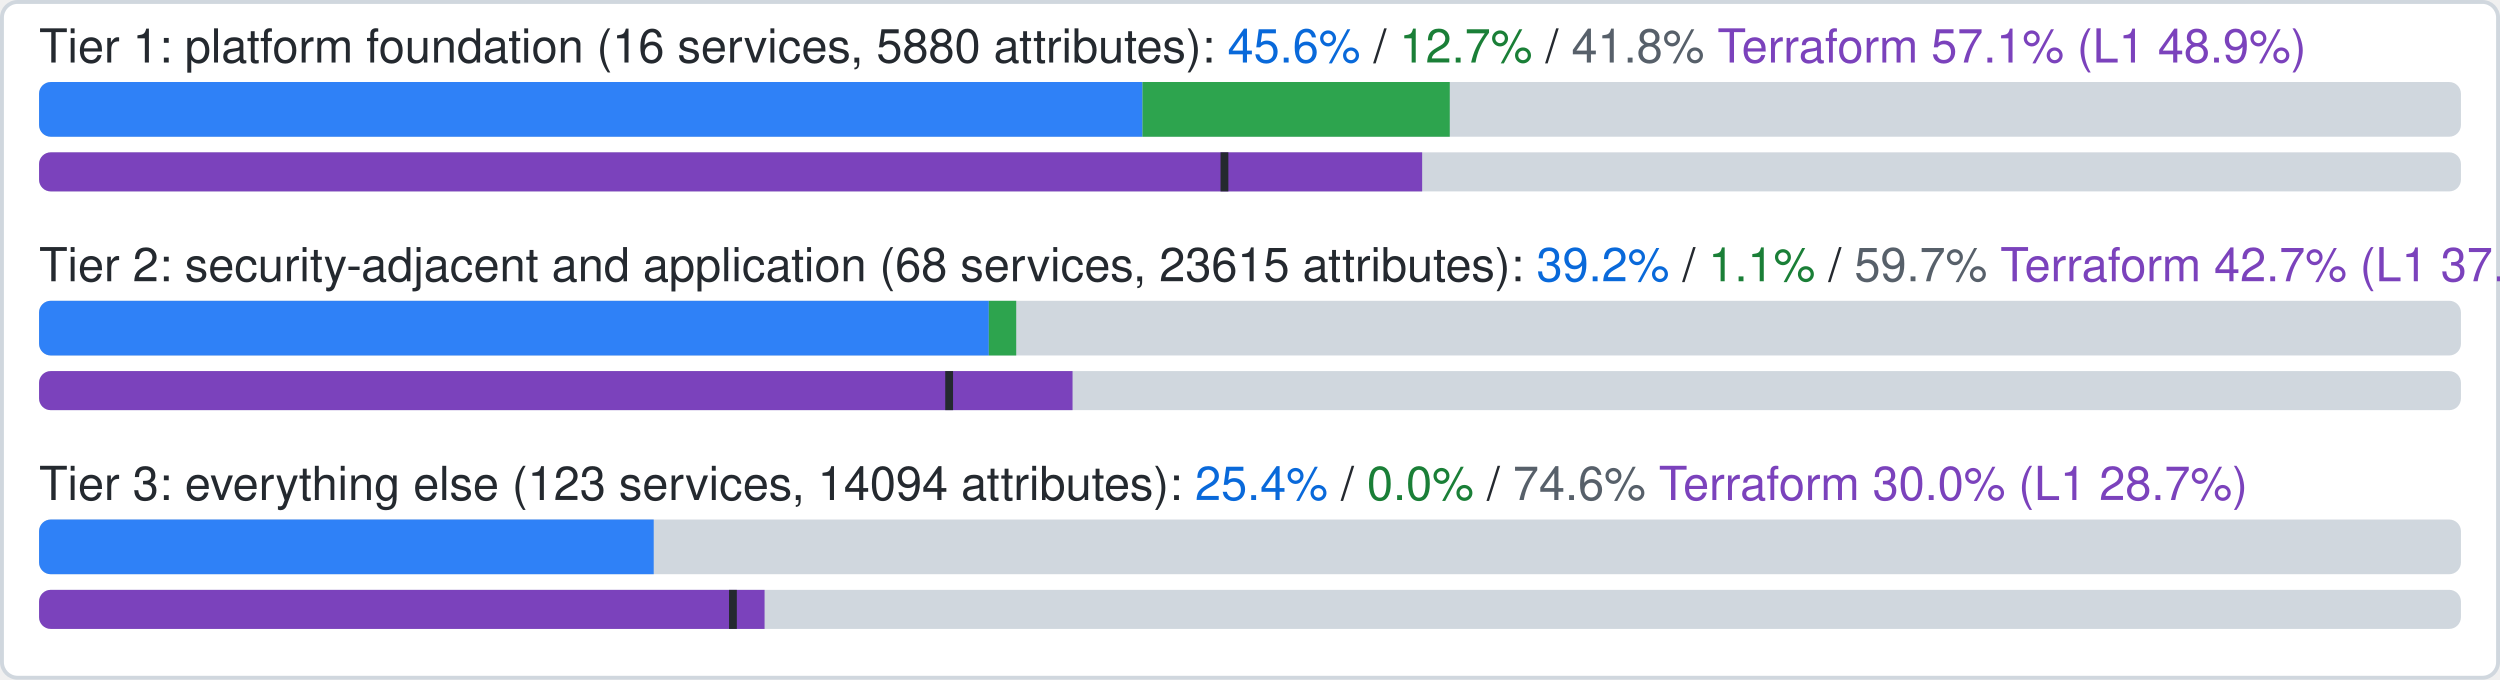
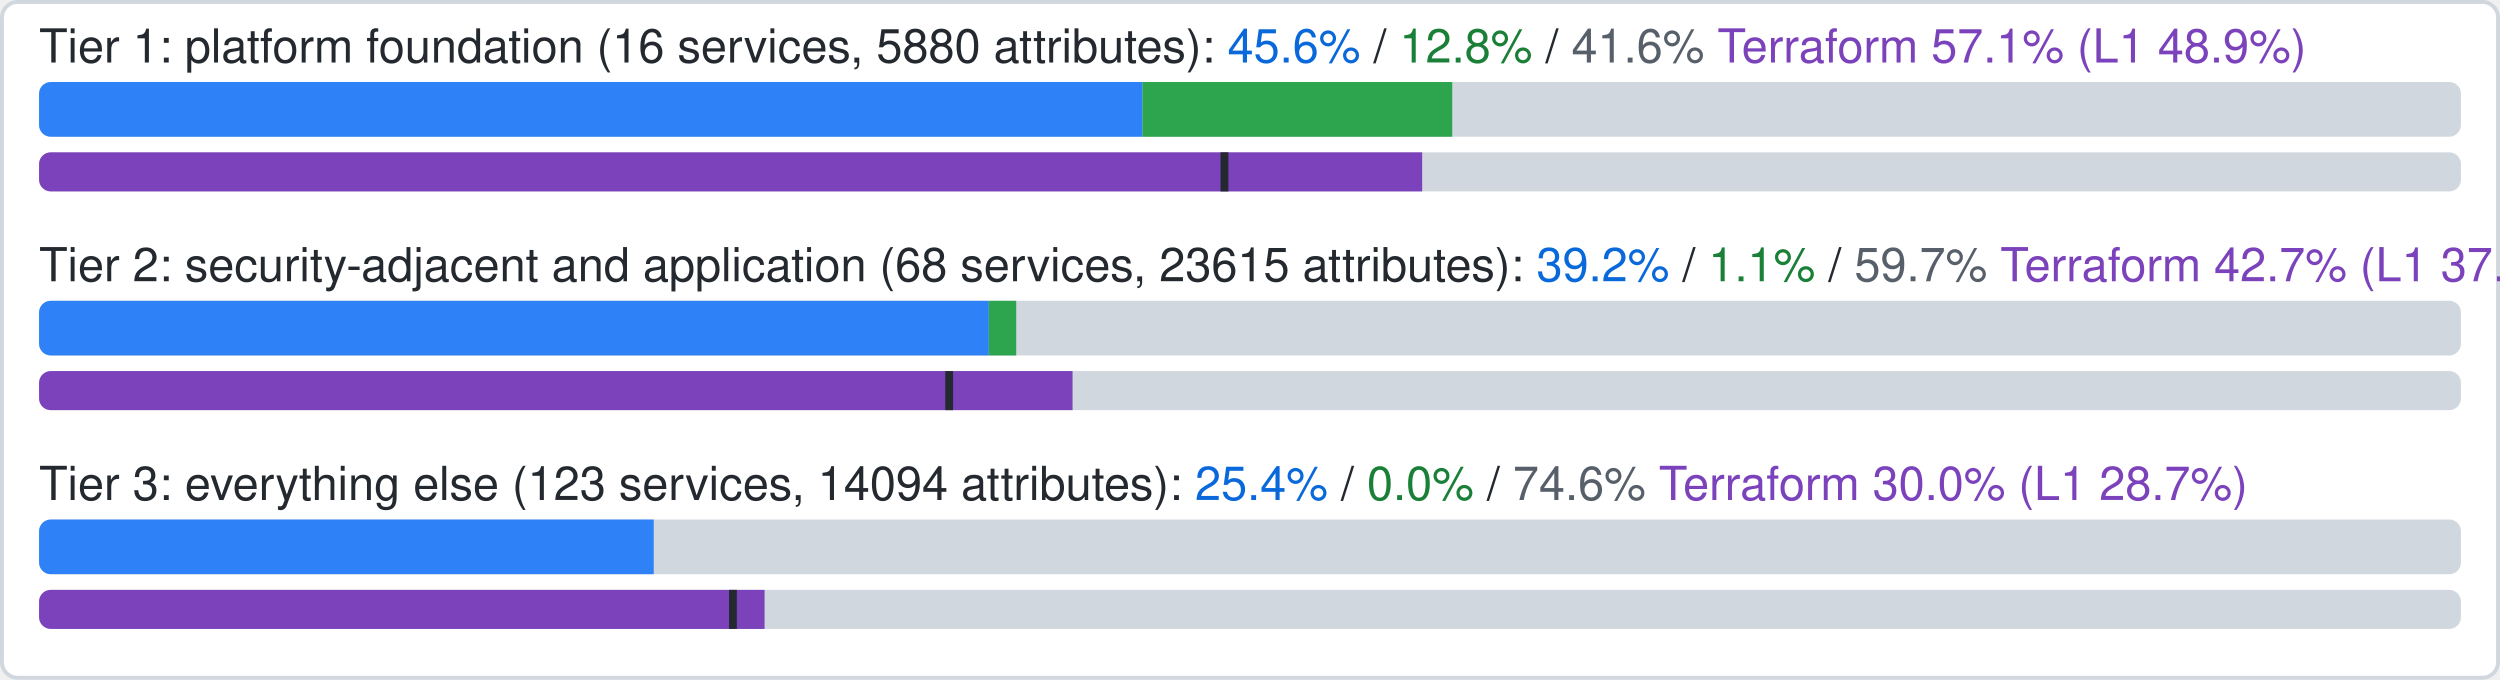
- <svg xmlns="http://www.w3.org/2000/svg" width="640" height="174" viewBox="0 0 640 174" role="img" aria-label="Coverage by tier: Tier 1: platform foundation official 45.6%, ours beyond official 12.7%, uncovered 41.8%, Terraform google-beta 57.1% (L1 48.9%), an estimate; Tier 2: security-adjacent and application official 39.2%, ours beyond official 1.1%, uncovered 59.7%, Terraform google-beta 42.7% (L1 37.6%), an estimate; Tier 3: everything else official 25.4%, ours beyond official 0.0%, uncovered 74.6%, Terraform google-beta 30.0% (L1 28.7%), an estimate;">
+ <svg xmlns="http://www.w3.org/2000/svg" width="640" height="174" viewBox="0 0 640 174" role="img" aria-label="Coverage by tier: Tier 1: platform foundation official 45.6%, ours beyond official 12.8%, uncovered 41.6%, Terraform google-beta 57.1% (L1 48.9%), an estimate; Tier 2: security-adjacent and application official 39.2%, ours beyond official 1.1%, uncovered 59.7%, Terraform google-beta 42.7% (L1 37.6%), an estimate; Tier 3: everything else official 25.4%, ours beyond official 0.0%, uncovered 74.6%, Terraform google-beta 30.0% (L1 28.7%), an estimate;">
  <rect x="0.5" y="0.5" width="639" height="173" rx="4" fill="#ffffff" stroke="#d0d7de" />
  <clipPath id="c0">
    <rect x="10" y="21" width="620" height="14" rx="3" />
  </clipPath>
-   <text x="10" y="16" font-family="-apple-system,BlinkMacSystemFont,Segoe UI,Helvetica,Arial,sans-serif" font-size="12" fill="#24292f">Tier 1: platform foundation (16 services, 5880 attributes): <tspan fill="#0969da">45.6%</tspan> / <tspan fill="#1a7f37">12.7%</tspan> / <tspan fill="#57606a">41.8%</tspan>
+   <text x="10" y="16" font-family="-apple-system,BlinkMacSystemFont,Segoe UI,Helvetica,Arial,sans-serif" font-size="12" fill="#24292f">Tier 1: platform foundation (16 services, 5880 attributes): <tspan fill="#0969da">45.6%</tspan> / <tspan fill="#1a7f37">12.8%</tspan> / <tspan fill="#57606a">41.6%</tspan>
    <tspan fill="#7b42bc">Terraform 57.1% (L1 48.9%)</tspan>
  </text>
  <clipPath id="t0">
    <rect x="10" y="39" width="620" height="10" rx="3" />
  </clipPath>
  <g clip-path="url(#t0)">
    <rect x="10" y="39" width="620" height="10" fill="#d0d7de" />
    <rect x="10" y="39" width="354.07" height="10" fill="#7b42bc" />
    <rect x="312.46" y="39" width="2" height="10" fill="#24292f" />
  </g>
  <g clip-path="url(#c0)">
    <rect x="10" y="21" width="620" height="14" fill="#d0d7de" />
    <rect x="10" y="21" width="282.48" height="14" fill="#2f81f7" />
-     <rect x="292.48" y="21" width="78.66" height="14" fill="#2da44e" />
+     <rect x="292.48" y="21" width="79.29" height="14" fill="#2da44e" />
  </g>
  <clipPath id="c1">
    <rect x="10" y="77" width="620" height="14" rx="3" />
  </clipPath>
  <text x="10" y="72" font-family="-apple-system,BlinkMacSystemFont,Segoe UI,Helvetica,Arial,sans-serif" font-size="12" fill="#24292f">Tier 2: security-adjacent and application (68 services, 23615 attributes): <tspan fill="#0969da">39.2%</tspan> / <tspan fill="#1a7f37">1.1%</tspan> / <tspan fill="#57606a">59.7%</tspan>
    <tspan fill="#7b42bc">Terraform 42.7% (L1 37.6%)</tspan>
  </text>
  <clipPath id="t1">
    <rect x="10" y="95" width="620" height="10" rx="3" />
  </clipPath>
  <g clip-path="url(#t1)">
    <rect x="10" y="95" width="620" height="10" fill="#d0d7de" />
    <rect x="10" y="95" width="264.57" height="10" fill="#7b42bc" />
    <rect x="241.98" y="95" width="2" height="10" fill="#24292f" />
  </g>
  <g clip-path="url(#c1)">
    <rect x="10" y="77" width="620" height="14" fill="#d0d7de" />
    <rect x="10" y="77" width="243.14" height="14" fill="#2f81f7" />
    <rect x="253.14" y="77" width="7.01" height="14" fill="#2da44e" />
  </g>
  <clipPath id="c2">
    <rect x="10" y="133" width="620" height="14" rx="3" />
  </clipPath>
  <text x="10" y="128" font-family="-apple-system,BlinkMacSystemFont,Segoe UI,Helvetica,Arial,sans-serif" font-size="12" fill="#24292f">Tier 3: everything else (123 services, 14094 attributes): <tspan fill="#0969da">25.4%</tspan> / <tspan fill="#1a7f37">0.0%</tspan> / <tspan fill="#57606a">74.6%</tspan>
    <tspan fill="#7b42bc">Terraform 30.0% (L1 28.7%)</tspan>
  </text>
  <clipPath id="t2">
    <rect x="10" y="151" width="620" height="10" rx="3" />
  </clipPath>
  <g clip-path="url(#t2)">
    <rect x="10" y="151" width="620" height="10" fill="#d0d7de" />
    <rect x="10" y="151" width="185.73" height="10" fill="#7b42bc" />
    <rect x="186.63" y="151" width="2" height="10" fill="#24292f" />
  </g>
  <g clip-path="url(#c2)">
    <rect x="10" y="133" width="620" height="14" fill="#d0d7de" />
    <rect x="10" y="133" width="157.35" height="14" fill="#2f81f7" />
  </g>
</svg>
